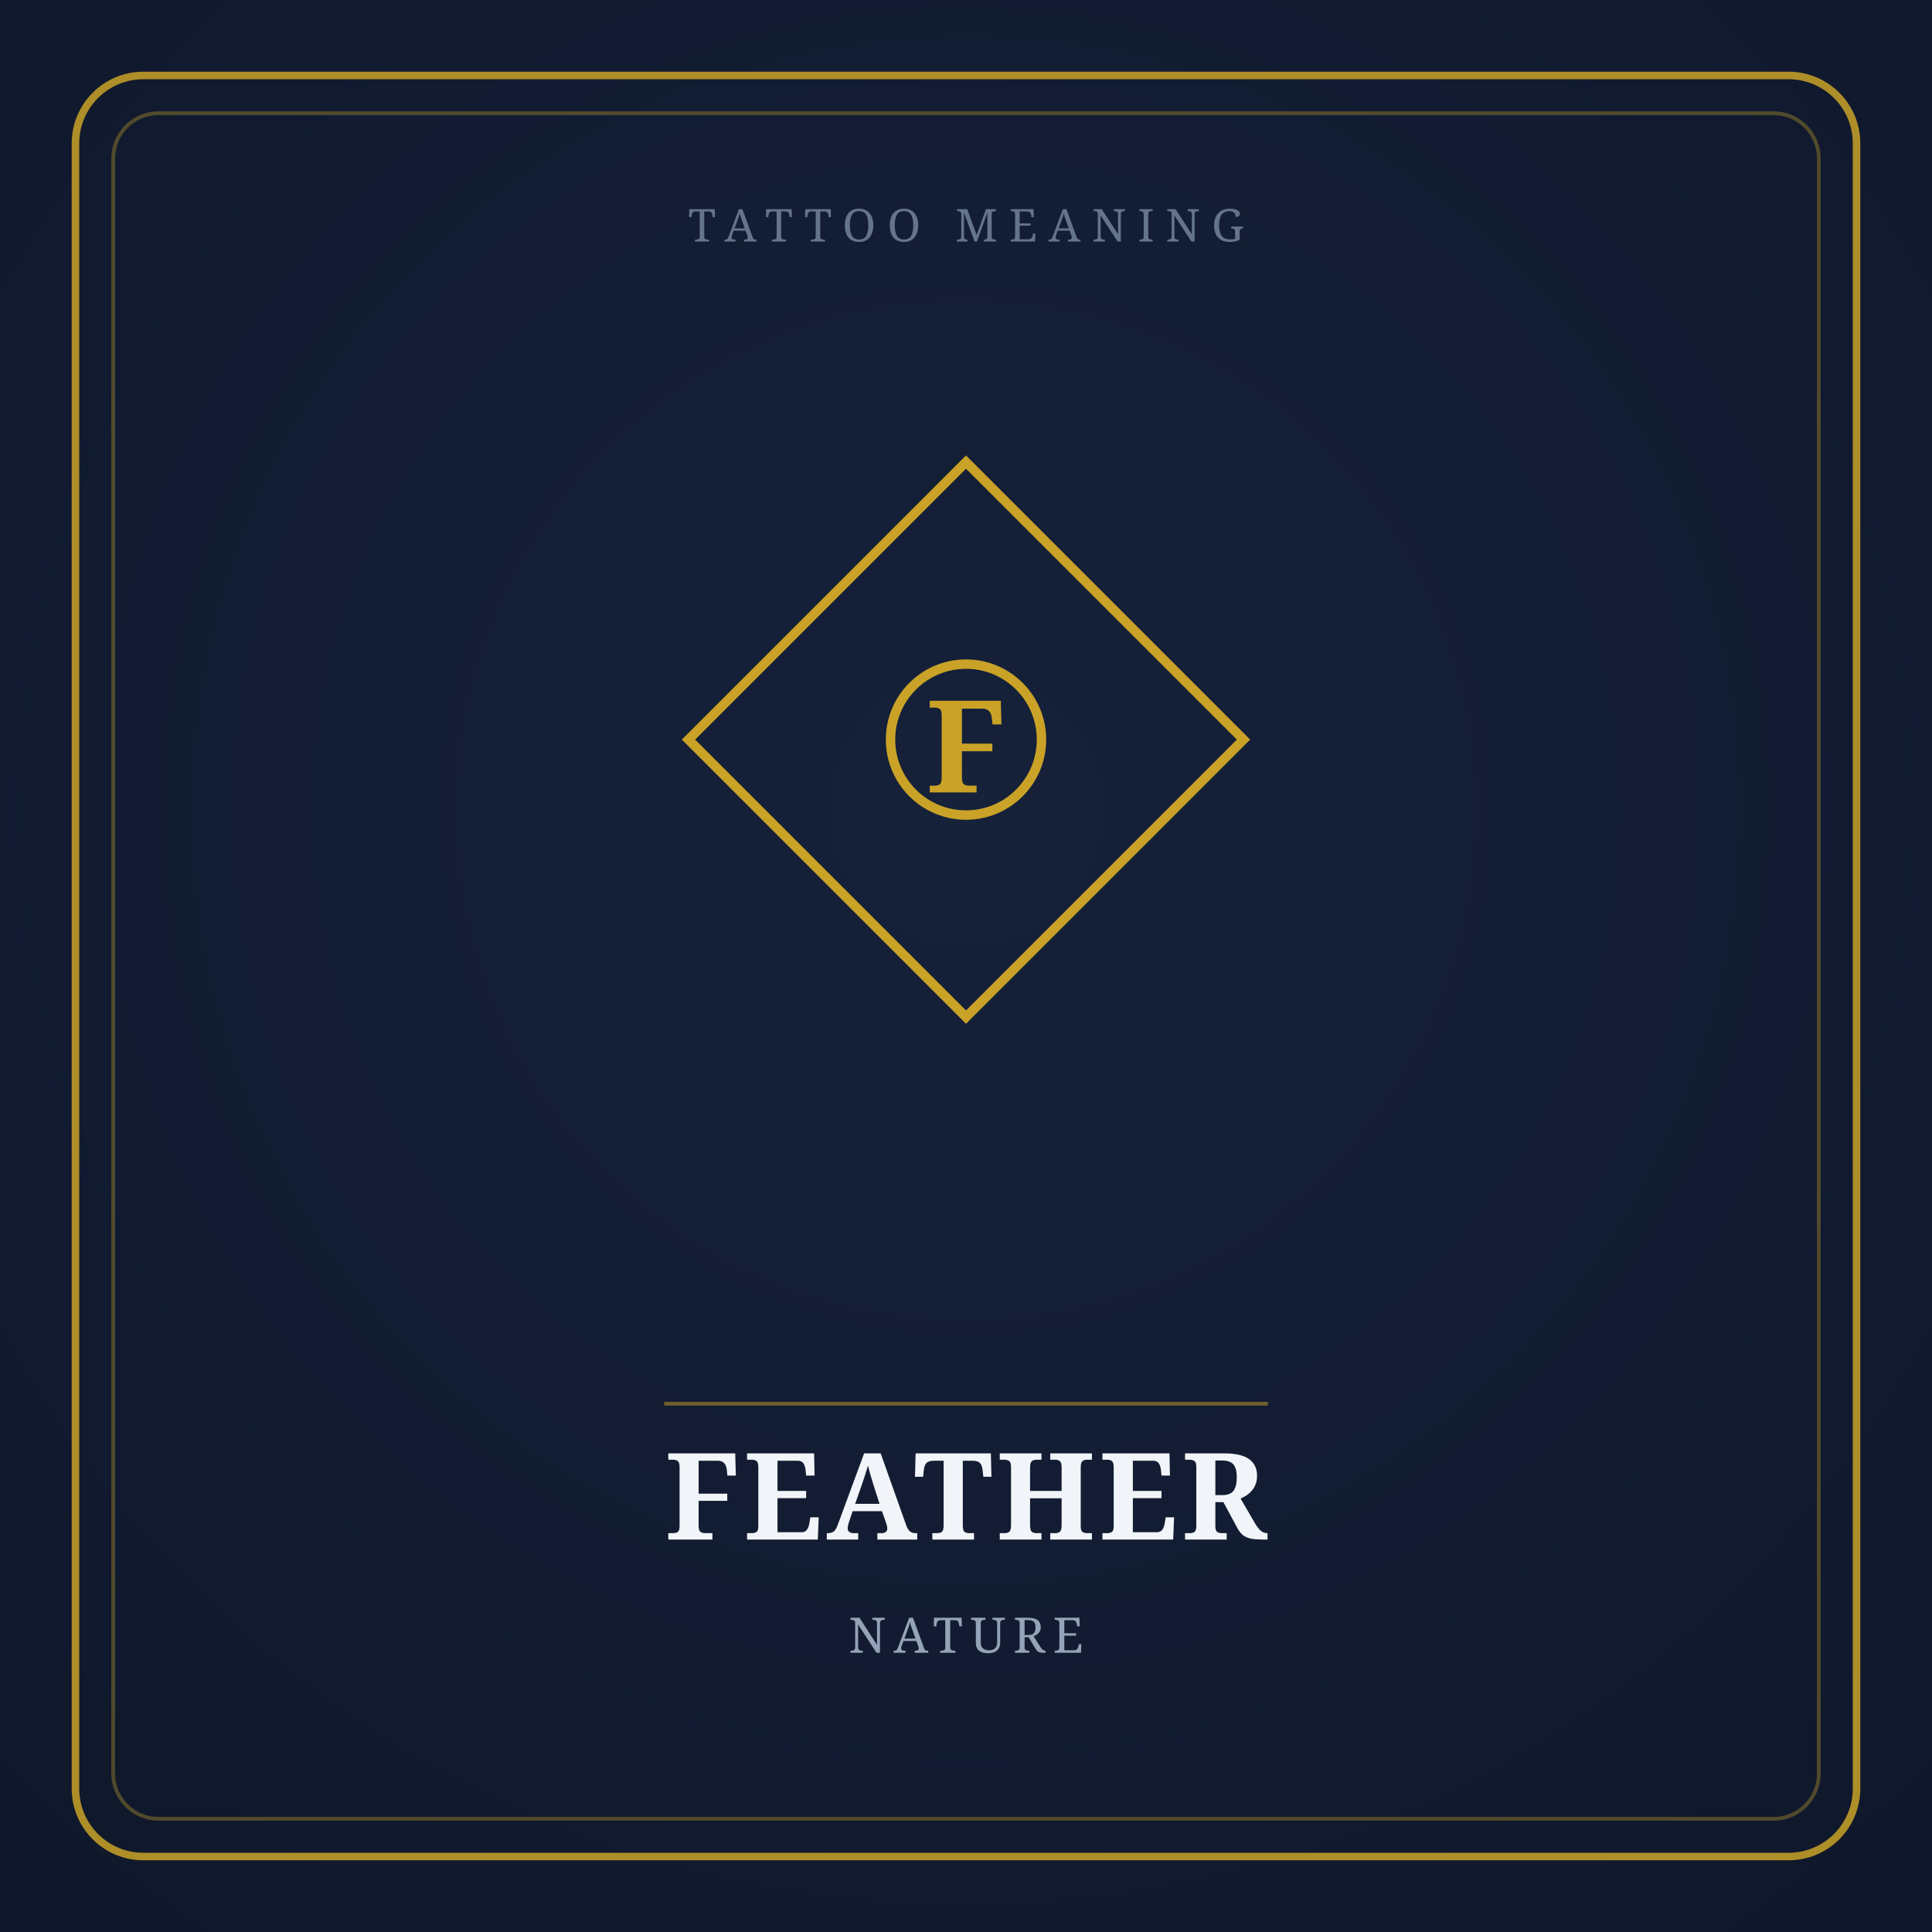
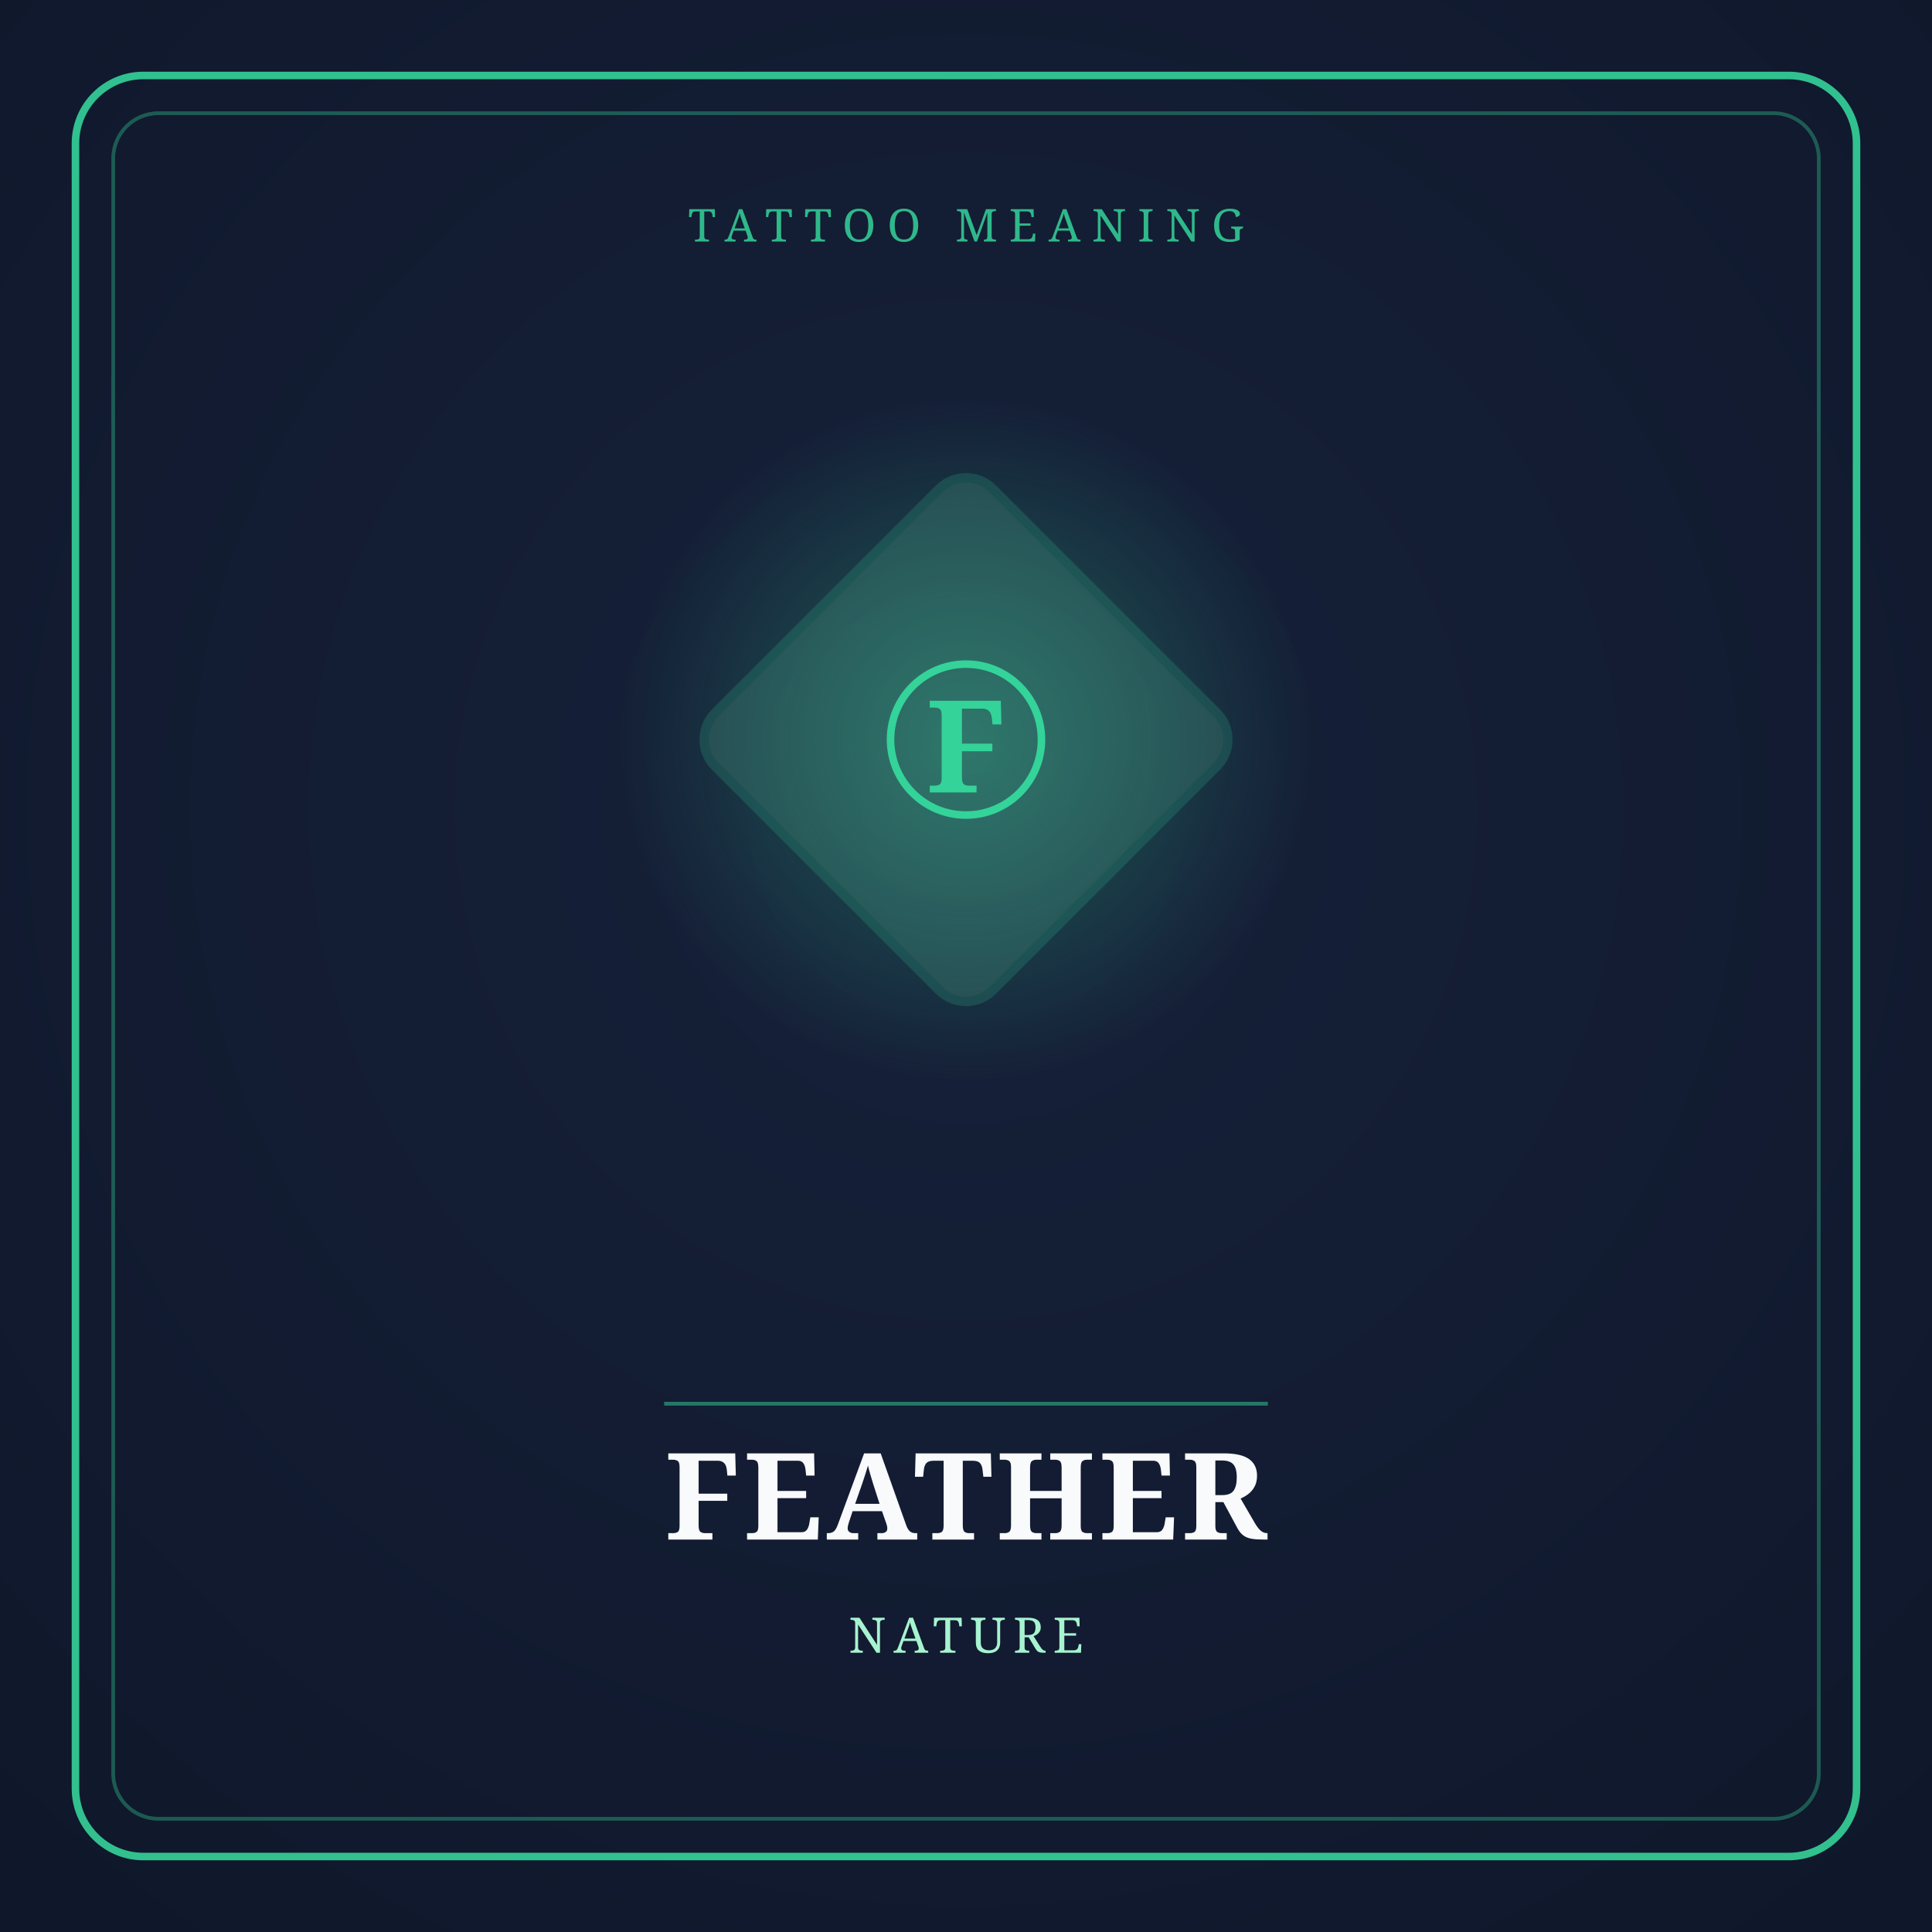
- <svg xmlns="http://www.w3.org/2000/svg" viewBox="0 0 512 512" width="512" height="512" role="img" aria-label="Feather tattoo design line art">
+ <svg xmlns="http://www.w3.org/2000/svg" viewBox="0 0 512 512" width="512" height="512" role="img" aria-label="Feather tattoo design">
  <defs>
    <radialGradient id="bg" cx="50%" cy="42%" r="75%">
      <stop offset="0%" stop-color="#16213a" />
      <stop offset="100%" stop-color="#0f172a" />
    </radialGradient>
+     <radialGradient id="glow" cx="50%" cy="50%" r="50%">
+       <stop offset="0%" stop-color="#34d399" stop-opacity="0.35" />
+       <stop offset="100%" stop-color="#34d399" stop-opacity="0" />
+     </radialGradient>
+     <radialGradient id="sun" cx="50%" cy="50%" r="50%">
+       <stop offset="0%" stop-color="#fde68a" />
+       <stop offset="100%" stop-color="#34d399" />
+     </radialGradient>
  </defs>
  <rect width="512" height="512" fill="url(#bg)" />
-   <rect x="20" y="20" width="472" height="472" rx="18" fill="none" stroke="#c9a227" stroke-width="2" opacity="0.85" />
-   <rect x="30" y="30" width="452" height="452" rx="12" fill="none" stroke="#c9a227" stroke-width="1" opacity="0.35" />
-   <text x="256" y="64" text-anchor="middle" font-family="Georgia, serif" font-size="12" letter-spacing="3" fill="#64748b">TATTOO MEANING</text>
-   <g stroke="#c9a227" stroke-width="2.5" fill="none">
-     <rect x="204" y="144" width="104" height="104" transform="rotate(45 256 196)" />
-     <circle cx="256" cy="196" r="20" />
+   <rect x="20" y="20" width="472" height="472" rx="18" fill="none" stroke="#34d399" stroke-width="2" opacity="0.9" />
+   <rect x="30" y="30" width="452" height="452" rx="12" fill="none" stroke="#34d399" stroke-width="1" opacity="0.35" />
+   <text x="256" y="64" text-anchor="middle" font-family="Georgia, serif" font-size="12" letter-spacing="3" fill="#34d399" opacity="0.85">TATTOO MEANING</text>
+   <g>
+     <circle cx="256" cy="196" r="92" fill="url(#glow)" />
+     <rect x="204" y="144" width="104" height="104" rx="10" transform="rotate(45 256 196)" fill="#6ee7b7" opacity="0.18" stroke="#34d399" stroke-width="2.5" />
+     <circle cx="256" cy="196" r="20" fill="none" stroke="#34d399" stroke-width="2" />
+     <text x="256" y="210" text-anchor="middle" font-family="Georgia, serif" font-size="34" font-weight="700" fill="#34d399">F</text>
  </g>
-   <text x="256" y="210" text-anchor="middle" font-family="Georgia, serif" font-size="34" font-weight="700" fill="#c9a227">F</text>
-   <line x1="176" y1="372" x2="336" y2="372" stroke="#c9a227" stroke-width="1" opacity="0.5" />
-   <text x="256" y="408" text-anchor="middle" font-family="Georgia, serif" font-size="32" font-weight="700" letter-spacing="1" fill="#f1f5f9">FEATHER</text>
-   <text x="256" y="438" text-anchor="middle" font-family="Georgia, serif" font-size="13" letter-spacing="2" fill="#94a3b8">NATURE</text>
+   <line x1="176" y1="372" x2="336" y2="372" stroke="#34d399" stroke-width="1" opacity="0.5" />
+   <text x="256" y="408" text-anchor="middle" font-family="Georgia, serif" font-size="32" font-weight="700" letter-spacing="1" fill="#f8fafc">FEATHER</text>
+   <text x="256" y="438" text-anchor="middle" font-family="Georgia, serif" font-size="13" letter-spacing="2" fill="#a7f3d0">NATURE</text>
</svg>
